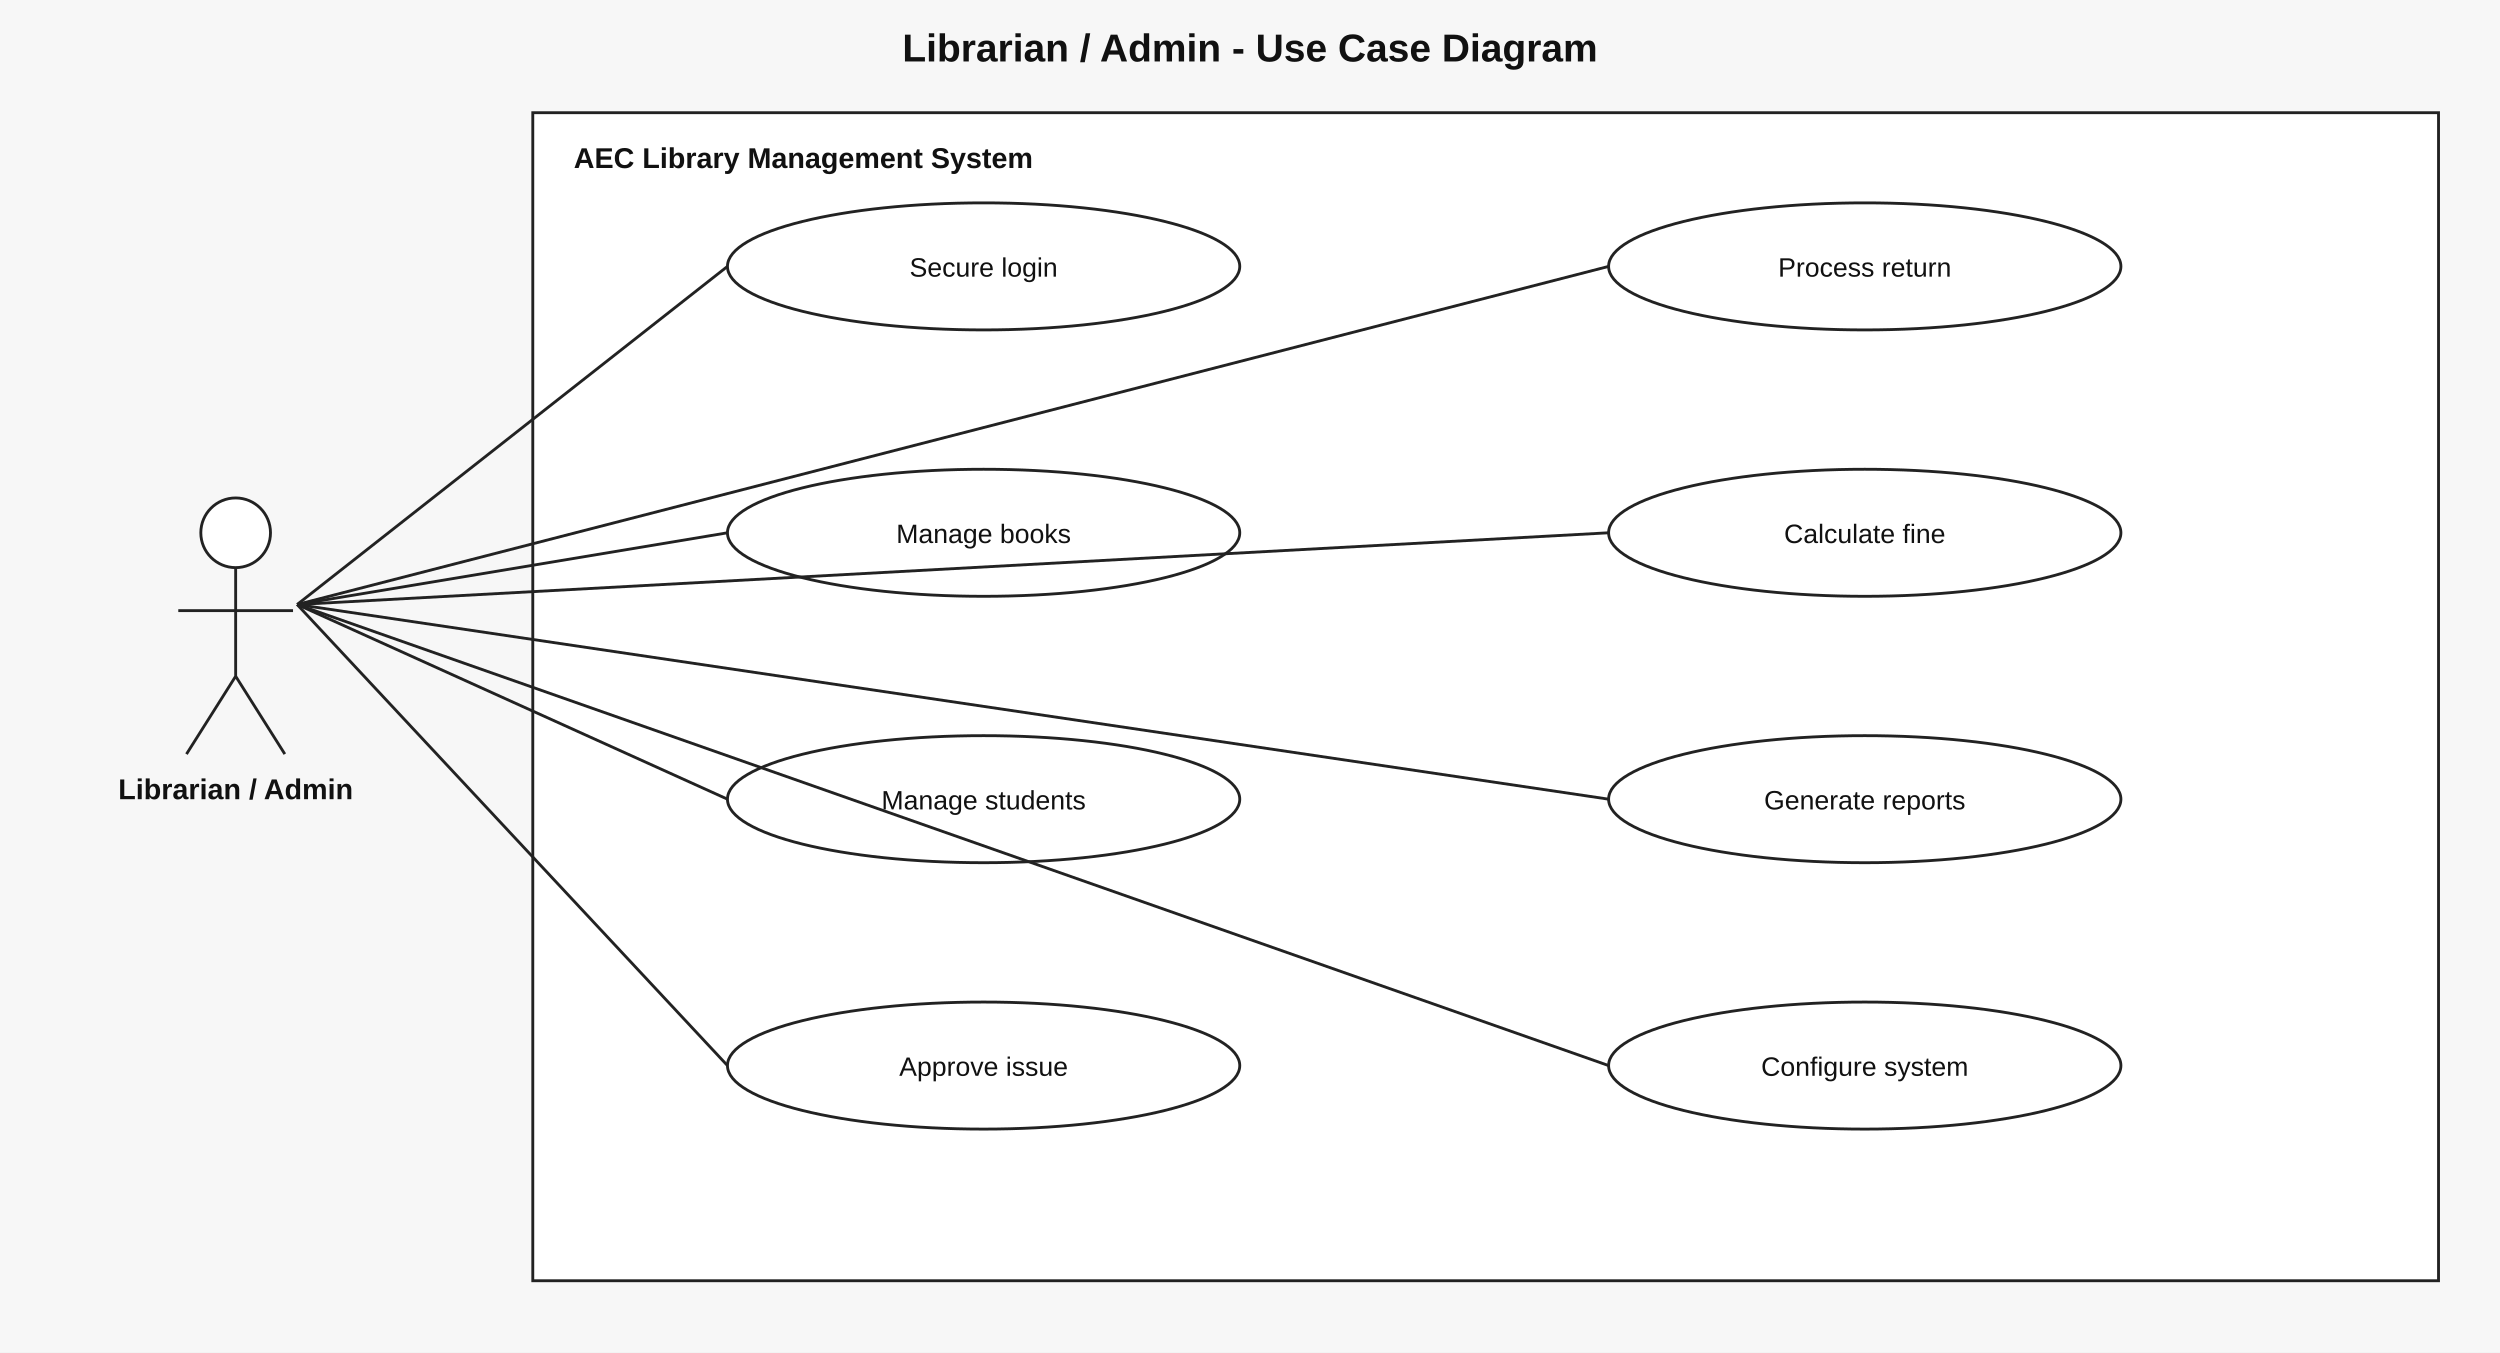
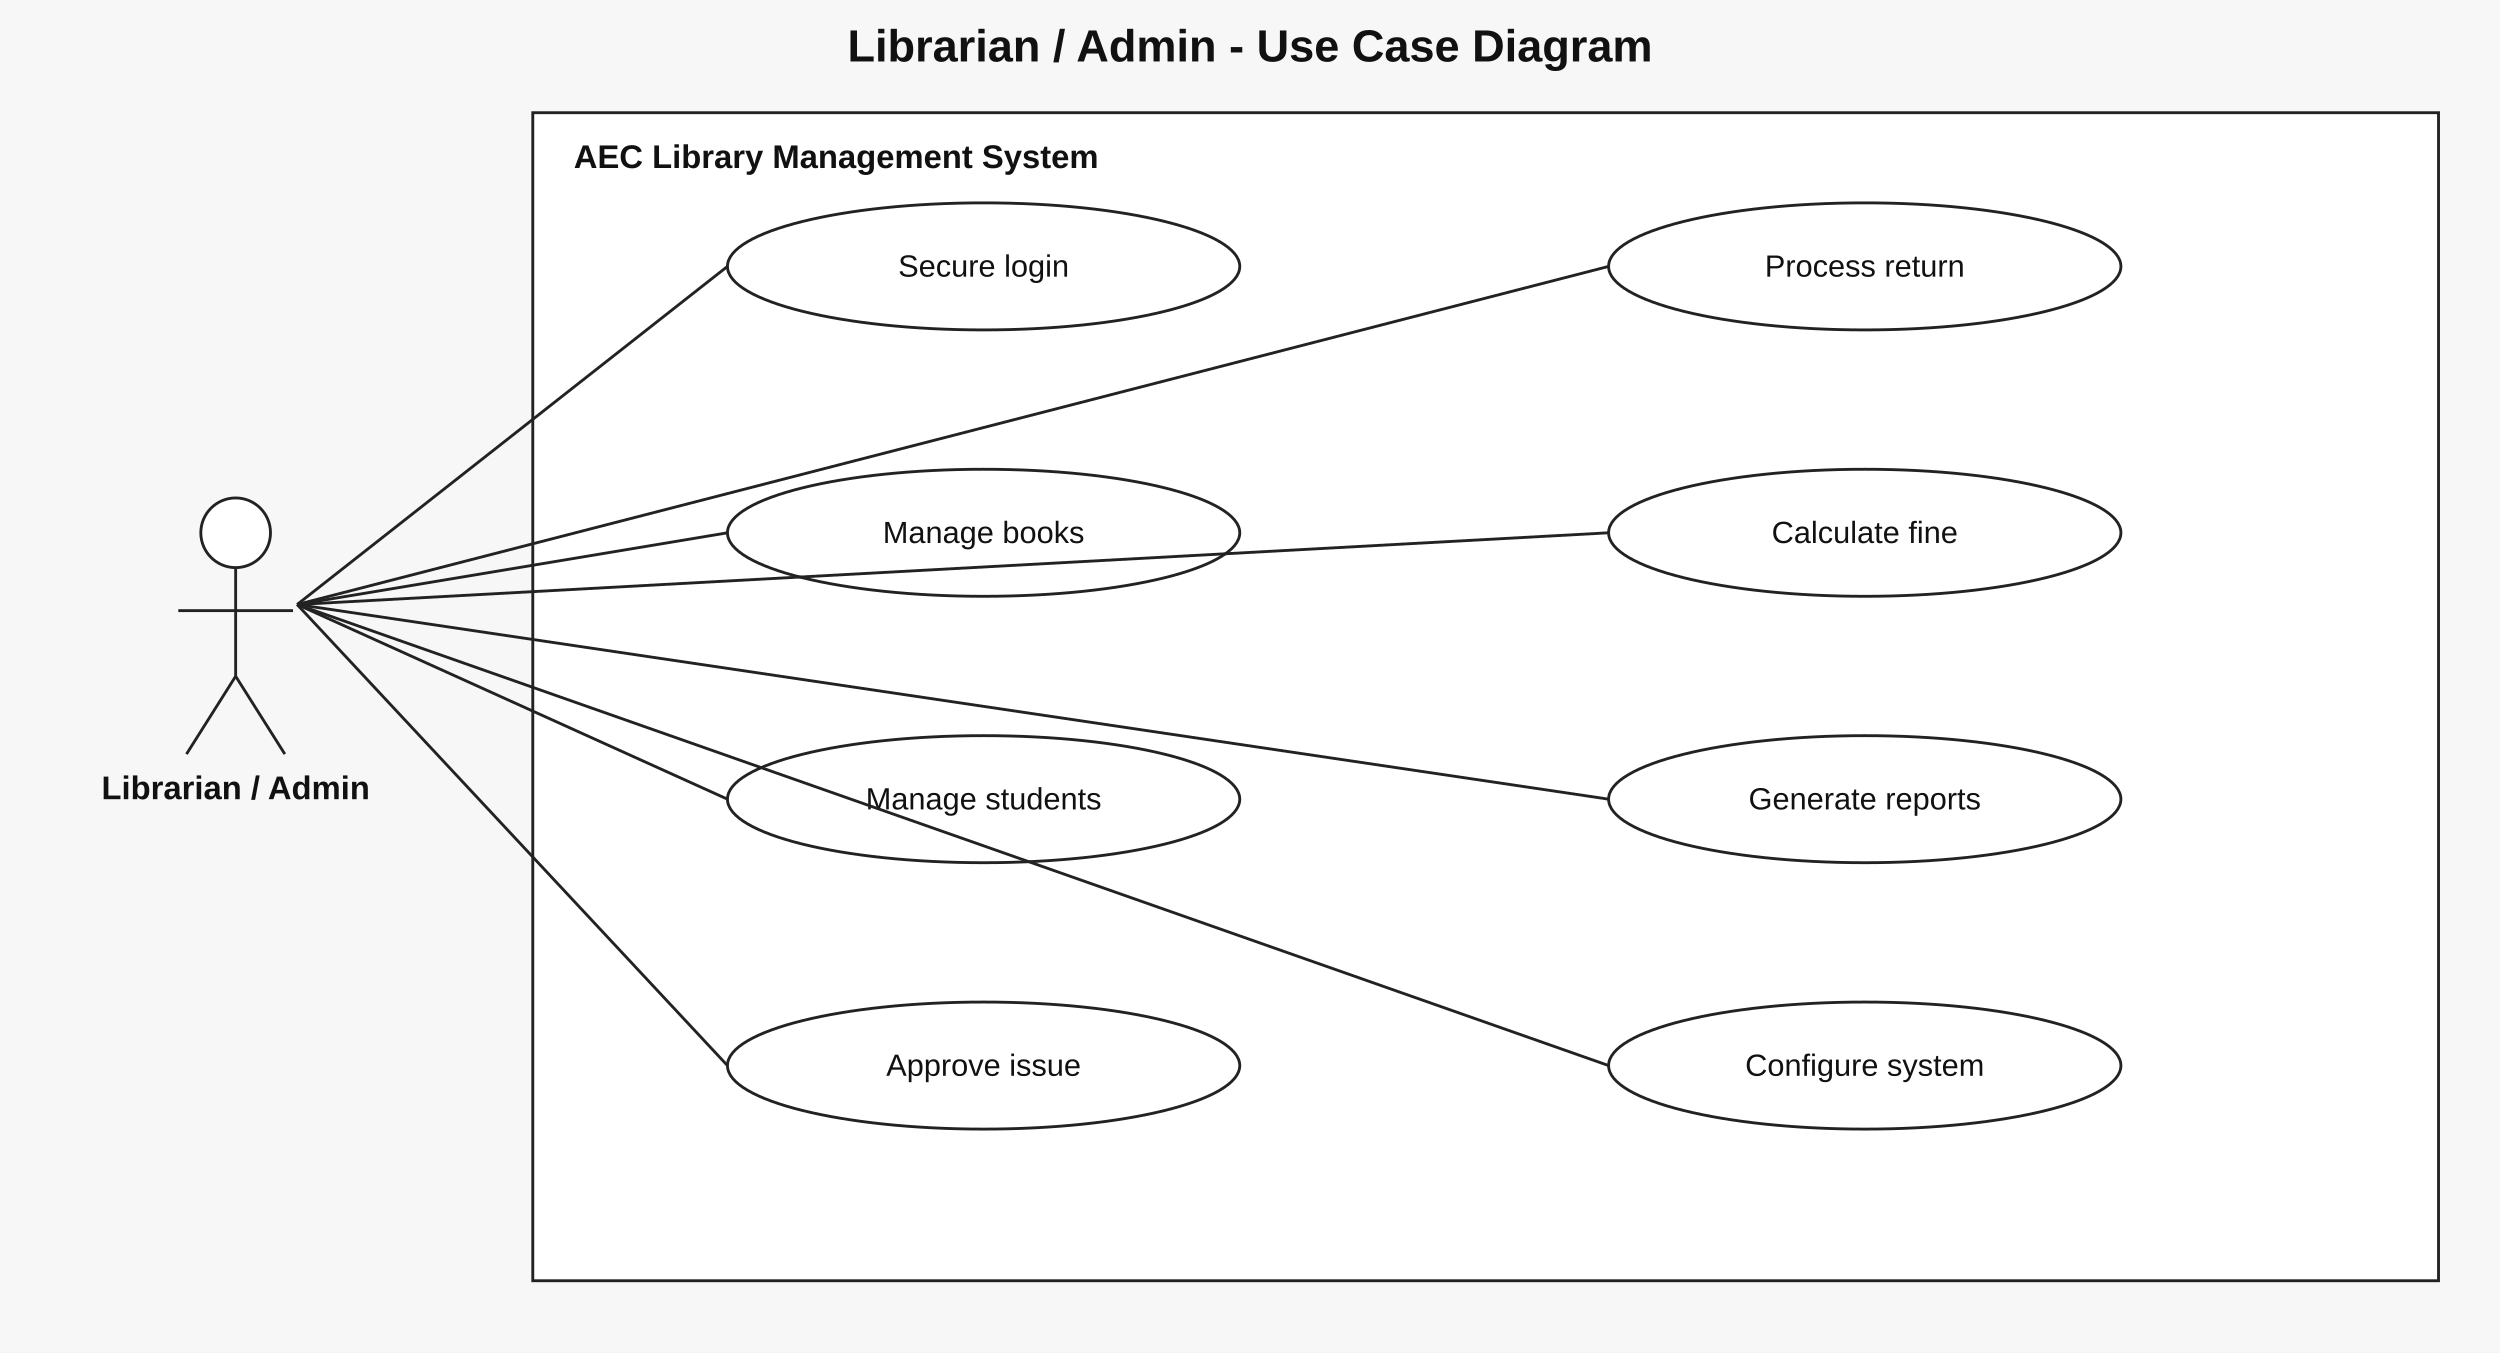
<svg xmlns="http://www.w3.org/2000/svg" width="1220" height="660" viewBox="0 0 1220 660" role="img" aria-label="Librarian / Admin - Use Case Diagram">
  <defs>
    <marker id="arrow" viewBox="0 0 10 10" refX="9" refY="5" markerWidth="7" markerHeight="7" orient="auto">
      <path d="M0,0 L10,5 L0,10 z" fill="#222" />
    </marker>
    <marker id="open" viewBox="0 0 12 12" refX="11" refY="6" markerWidth="10" markerHeight="10" orient="auto">
      <path d="M1,1 L11,6 L1,11 z" fill="#fff" stroke="#222" />
    </marker>
  </defs>
  <rect width="100%" height="100%" fill="#f7f7f7" />
  <g font-family="Arial,Helvetica,sans-serif" stroke="#222" stroke-width="1.4">
-     <text x="610.0" y="30" font-size="19" text-anchor="middle" font-weight="bold" fill="#111" stroke="none">Librarian / Admin - Use Case Diagram</text>
+     <text x="610.0" y="30" font-size="22" text-anchor="middle" font-weight="bold" fill="#111" stroke="none">Librarian / Admin - Use Case Diagram</text>
    <rect x="260" y="55" width="930" height="570" fill="#fff" />
-     <text x="280" y="82" font-size="14" text-anchor="start" font-weight="bold" fill="#111" stroke="none">AEC Library Management System</text>
+     <text x="280" y="82" font-size="16" text-anchor="start" font-weight="bold" fill="#111" stroke="none">AEC Library Management System</text>
    <circle cx="115" cy="260" r="17" fill="#fff" />
    <path d="M115,277 V330 M87,298 H143 M115,330 L91,368 M115,330 L139,368" fill="none" />
-     <text x="115" y="390" font-size="14" text-anchor="middle" font-weight="bold" fill="#111" stroke="none">Librarian / Admin</text>
+     <text x="115" y="390" font-size="16" text-anchor="middle" font-weight="bold" fill="#111" stroke="none">Librarian / Admin</text>
    <ellipse cx="480" cy="130" rx="125" ry="31" fill="#fff" />
-     <text x="480" y="135" font-size="13" text-anchor="middle" font-weight="normal" fill="#111" stroke="none">Secure login</text>
+     <text x="480" y="135" font-size="15" text-anchor="middle" font-weight="normal" fill="#111" stroke="none">Secure login</text>
    <path d="M145,295 L355,130" fill="none" />
    <ellipse cx="480" cy="260" rx="125" ry="31" fill="#fff" />
-     <text x="480" y="265" font-size="13" text-anchor="middle" font-weight="normal" fill="#111" stroke="none">Manage books</text>
+     <text x="480" y="265" font-size="15" text-anchor="middle" font-weight="normal" fill="#111" stroke="none">Manage books</text>
    <path d="M145,295 L355,260" fill="none" />
    <ellipse cx="480" cy="390" rx="125" ry="31" fill="#fff" />
-     <text x="480" y="395" font-size="13" text-anchor="middle" font-weight="normal" fill="#111" stroke="none">Manage students</text>
+     <text x="480" y="395" font-size="15" text-anchor="middle" font-weight="normal" fill="#111" stroke="none">Manage students</text>
    <path d="M145,295 L355,390" fill="none" />
    <ellipse cx="480" cy="520" rx="125" ry="31" fill="#fff" />
-     <text x="480" y="525" font-size="13" text-anchor="middle" font-weight="normal" fill="#111" stroke="none">Approve issue</text>
+     <text x="480" y="525" font-size="15" text-anchor="middle" font-weight="normal" fill="#111" stroke="none">Approve issue</text>
    <path d="M145,295 L355,520" fill="none" />
    <ellipse cx="910" cy="130" rx="125" ry="31" fill="#fff" />
-     <text x="910" y="135" font-size="13" text-anchor="middle" font-weight="normal" fill="#111" stroke="none">Process return</text>
+     <text x="910" y="135" font-size="15" text-anchor="middle" font-weight="normal" fill="#111" stroke="none">Process return</text>
    <path d="M145,295 L785,130" fill="none" />
    <ellipse cx="910" cy="260" rx="125" ry="31" fill="#fff" />
-     <text x="910" y="265" font-size="13" text-anchor="middle" font-weight="normal" fill="#111" stroke="none">Calculate fine</text>
+     <text x="910" y="265" font-size="15" text-anchor="middle" font-weight="normal" fill="#111" stroke="none">Calculate fine</text>
    <path d="M145,295 L785,260" fill="none" />
    <ellipse cx="910" cy="390" rx="125" ry="31" fill="#fff" />
-     <text x="910" y="395" font-size="13" text-anchor="middle" font-weight="normal" fill="#111" stroke="none">Generate reports</text>
+     <text x="910" y="395" font-size="15" text-anchor="middle" font-weight="normal" fill="#111" stroke="none">Generate reports</text>
    <path d="M145,295 L785,390" fill="none" />
    <ellipse cx="910" cy="520" rx="125" ry="31" fill="#fff" />
-     <text x="910" y="525" font-size="13" text-anchor="middle" font-weight="normal" fill="#111" stroke="none">Configure system</text>
+     <text x="910" y="525" font-size="15" text-anchor="middle" font-weight="normal" fill="#111" stroke="none">Configure system</text>
    <path d="M145,295 L785,520" fill="none" />
  </g>
</svg>
